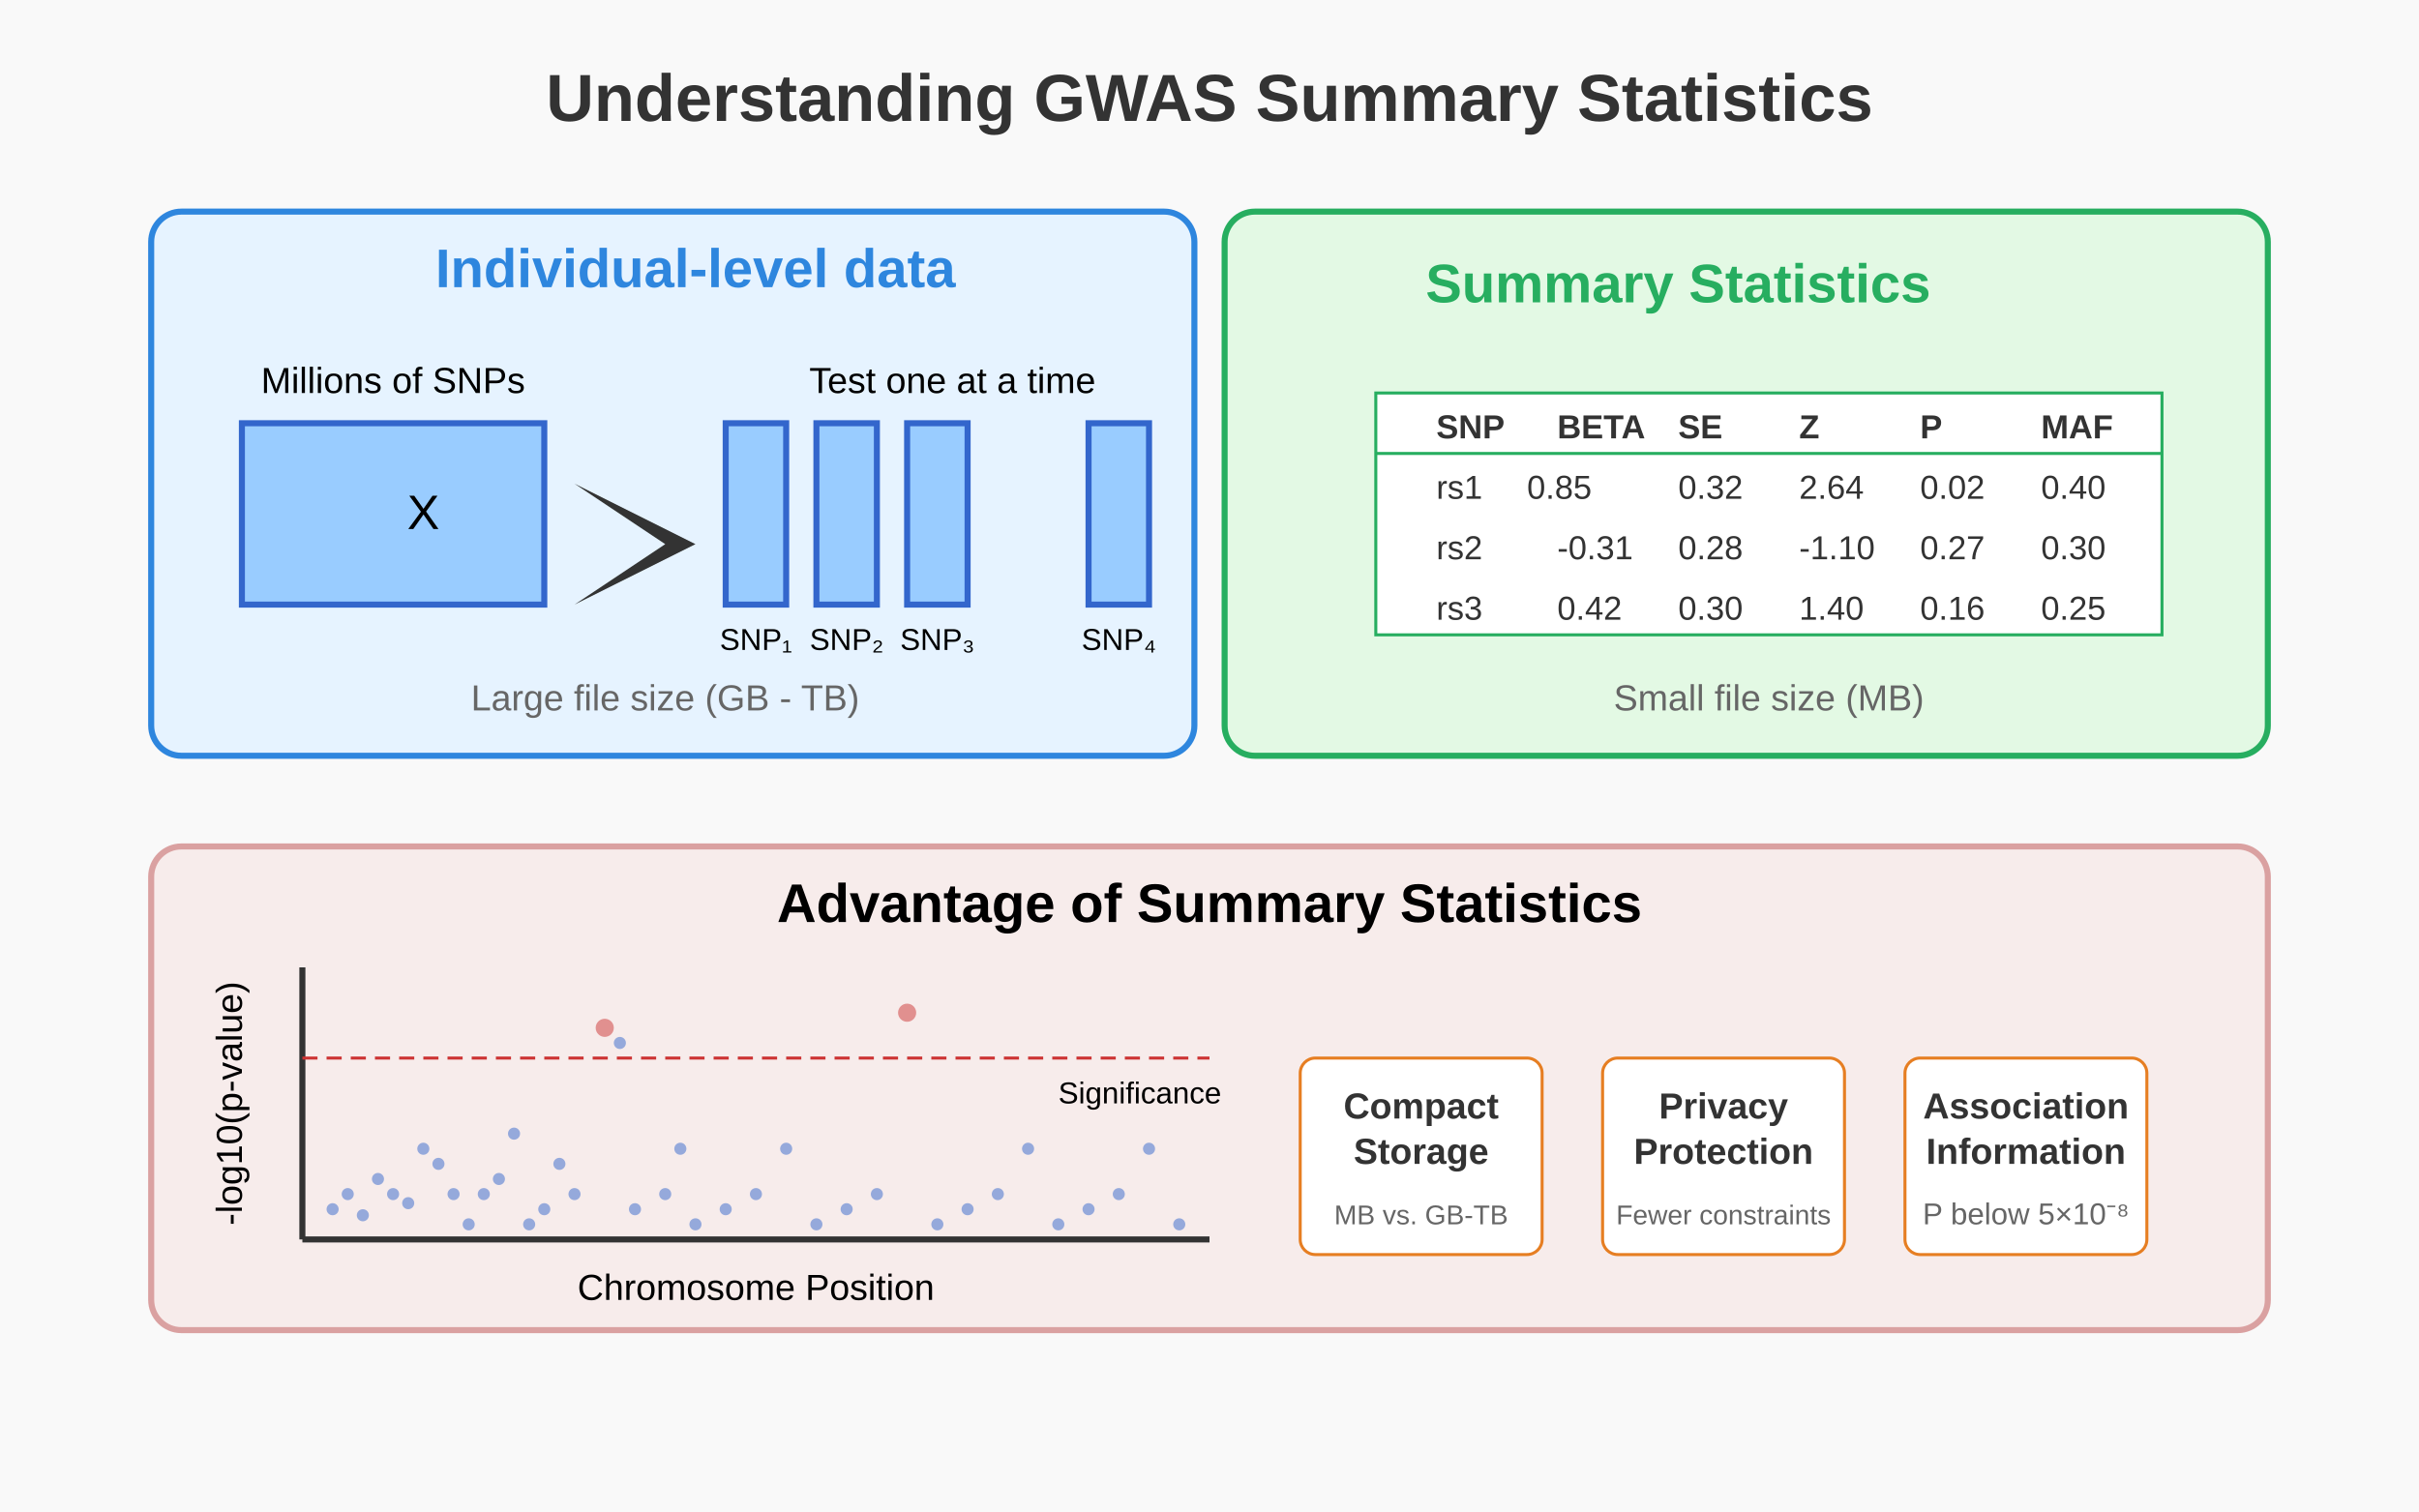
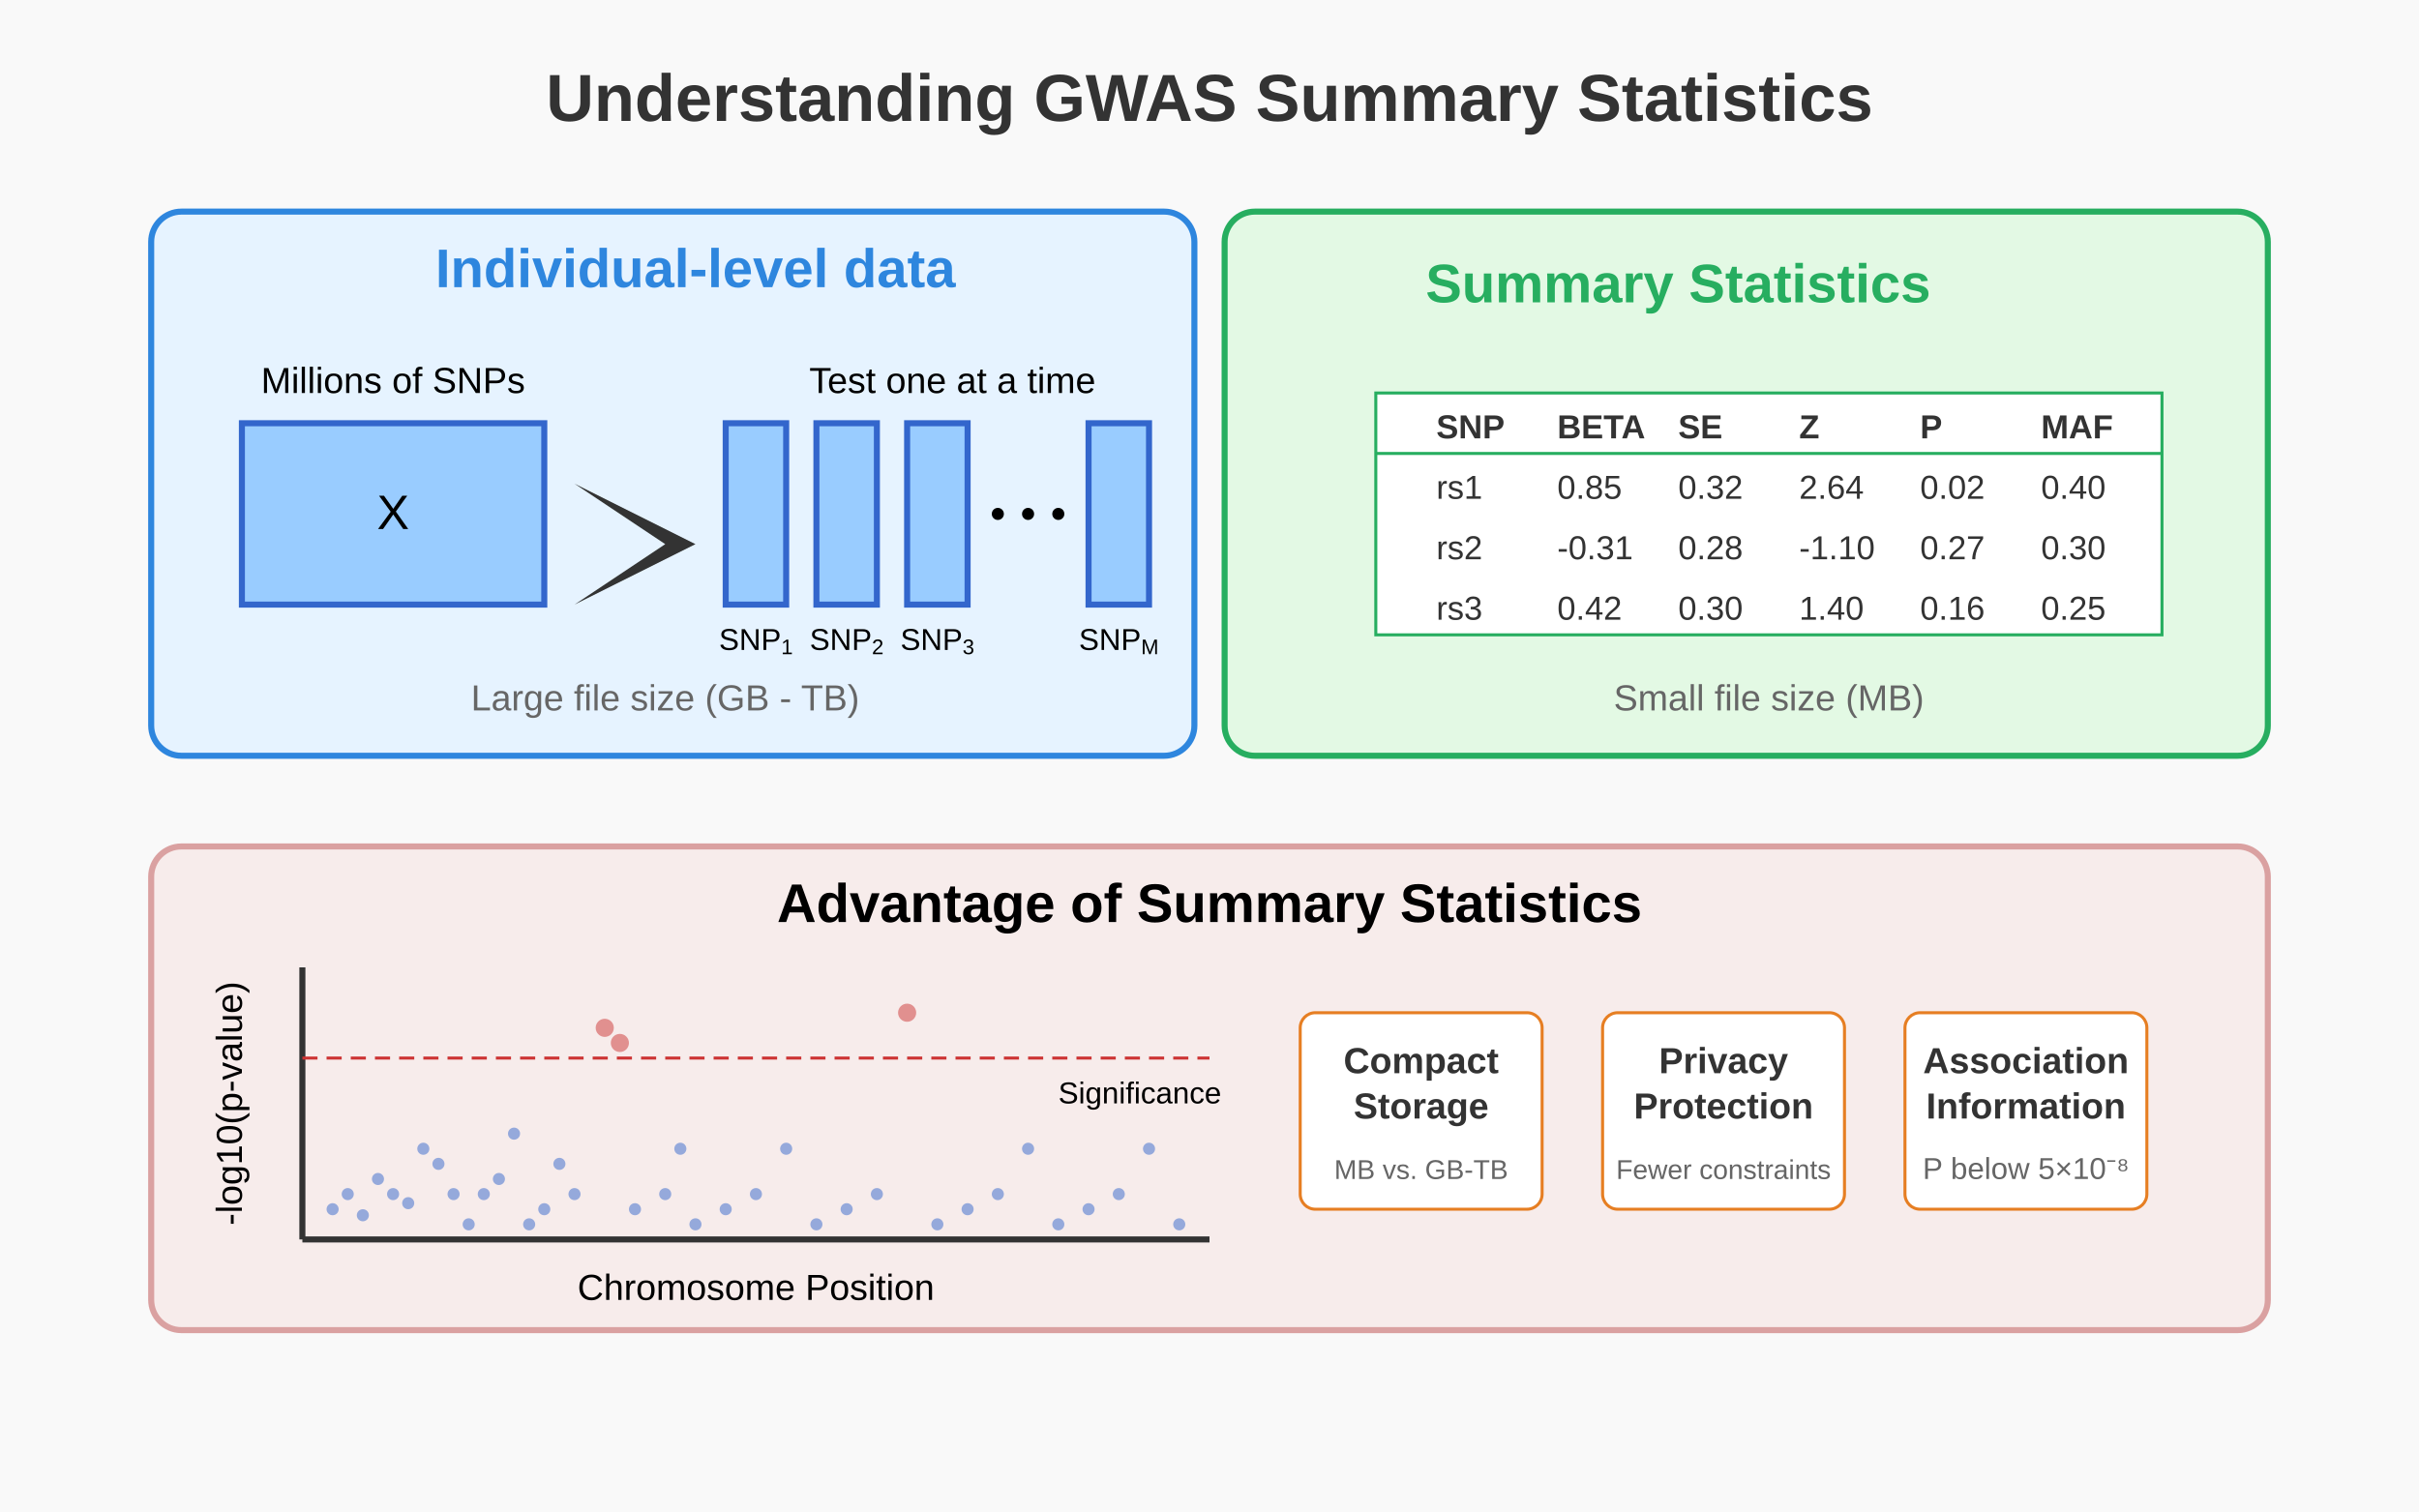
<svg xmlns="http://www.w3.org/2000/svg" viewBox="0 0 800 500">
  <rect width="1200" height="1200" fill="#f9f9f9" />
  <text x="400" y="40" font-family="Arial, sans-serif" font-size="22" font-weight="bold" text-anchor="middle" fill="#333">Understanding GWAS Summary Statistics</text>
  <rect x="50" y="70" width="345" height="180" fill="#e6f3ff" stroke="#2e86de" stroke-width="2" rx="10" ry="10" />
  <text x="230" y="95" font-family="Arial, sans-serif" font-size="18" font-weight="bold" text-anchor="middle" fill="#2e86de">Individual-level data</text>
  <g transform="translate(80, 140)">
    <rect x="0" y="0" width="100" height="60" fill="#99CCFF" stroke="#3366CC" stroke-width="2" />
    <text x="50" y="-10" font-family="Arial" font-size="12" text-anchor="middle">Millions of SNPs</text>
-     <text x="60" y="35" font-family="Arial" font-size="16" text-anchor="middle">X</text>
+     <text x="50" y="35" font-family="Arial" font-size="16" text-anchor="middle">X</text>
    <path d="M110,40 L140,40 L110,20 L150,40 L110,60 L140,40" fill="#333" />
    <g transform="translate(160, 0)">
      <rect x="0" y="0" width="20" height="60" fill="#99CCFF" stroke="#3366CC" stroke-width="2" />
      <rect x="30" y="0" width="20" height="60" fill="#99CCFF" stroke="#3366CC" stroke-width="2" />
      <rect x="60" y="0" width="20" height="60" fill="#99CCFF" stroke="#3366CC" stroke-width="2" />
      <rect x="120" y="0" width="20" height="60" fill="#99CCFF" stroke="#3366CC" stroke-width="2" />
-       <text x="10" y="75" font-family="Arial" font-size="10" text-anchor="middle">SNP₁</text>
-       <text x="40" y="75" font-family="Arial" font-size="10" text-anchor="middle">SNP₂</text>
-       <text x="70" y="75" font-family="Arial" font-size="10" text-anchor="middle">SNP₃</text>
-       <text x="130" y="75" font-family="Arial" font-size="10" text-anchor="middle">SNP₄</text>
+       <text x="10" y="75" font-family="Arial" font-size="10" text-anchor="middle">SNP<tspan baseline-shift="sub" font-size="7">1</tspan>
+       </text>
+       <text x="40" y="75" font-family="Arial" font-size="10" text-anchor="middle">SNP<tspan baseline-shift="sub" font-size="7">2</tspan>
+       </text>
+       <text x="70" y="75" font-family="Arial" font-size="10" text-anchor="middle">SNP<tspan baseline-shift="sub" font-size="7">3</tspan>
+       </text>
+       <circle cx="100" cy="30" r="2" fill="black" />
+       <circle cx="90" cy="30" r="2" fill="black" />
+       <circle cx="110" cy="30" r="2" fill="black" />
+       <text x="130" y="75" font-family="Arial" font-size="10" text-anchor="middle">SNP<tspan baseline-shift="sub" font-size="7">M</tspan>
+       </text>
      <text x="75" y="-10" font-family="Arial" font-size="12" text-anchor="middle">Test one at a time</text>
    </g>
  </g>
  <text x="220" y="235" font-family="Arial, sans-serif" font-size="12" fill="#666" text-anchor="middle">Large file size (GB - TB)</text>
  <g transform="translate(-45, -140)">
    <rect x="450" y="210" width="345" height="180" fill="#e3f9e4" stroke="#27ae60" stroke-width="2" rx="10" ry="10" />
    <text x="600" y="240" font-family="Arial, sans-serif" font-size="18" font-weight="bold" text-anchor="middle" fill="#27ae60">Summary Statistics</text>
    <rect x="500" y="270" width="260" height="80" fill="#ffffff" stroke="#27ae60" stroke-width="1" />
    <line x1="500" y1="290" x2="760" y2="290" stroke="#27ae60" stroke-width="1" />
    <text x="520" y="285" font-family="Arial, sans-serif" font-size="11" font-weight="bold" fill="#333">SNP</text>
    <text x="560" y="285" font-family="Arial, sans-serif" font-size="11" font-weight="bold" fill="#333">BETA</text>
    <text x="600" y="285" font-family="Arial, sans-serif" font-size="11" font-weight="bold" fill="#333">SE</text>
    <text x="640" y="285" font-family="Arial, sans-serif" font-size="11" font-weight="bold" fill="#333">Z</text>
    <text x="680" y="285" font-family="Arial, sans-serif" font-size="11" font-weight="bold" fill="#333">P</text>
    <text x="720" y="285" font-family="Arial, sans-serif" font-size="11" font-weight="bold" fill="#333">MAF</text>
    <text x="520" y="305" font-family="Arial, sans-serif" font-size="11" fill="#333">rs1</text>
-     <text x="550" y="305" font-family="Arial, sans-serif" font-size="11" fill="#333">0.85</text>
+     <text x="560" y="305" font-family="Arial, sans-serif" font-size="11" fill="#333">0.85</text>
    <text x="600" y="305" font-family="Arial, sans-serif" font-size="11" fill="#333">0.32</text>
    <text x="640" y="305" font-family="Arial, sans-serif" font-size="11" fill="#333">2.64</text>
    <text x="680" y="305" font-family="Arial, sans-serif" font-size="11" fill="#333">0.02</text>
    <text x="720" y="305" font-family="Arial, sans-serif" font-size="11" fill="#333">0.40</text>
    <text x="520" y="325" font-family="Arial, sans-serif" font-size="11" fill="#333">rs2</text>
    <text x="560" y="325" font-family="Arial, sans-serif" font-size="11" fill="#333">-0.31</text>
    <text x="600" y="325" font-family="Arial, sans-serif" font-size="11" fill="#333">0.28</text>
    <text x="640" y="325" font-family="Arial, sans-serif" font-size="11" fill="#333">-1.10</text>
    <text x="680" y="325" font-family="Arial, sans-serif" font-size="11" fill="#333">0.27</text>
    <text x="720" y="325" font-family="Arial, sans-serif" font-size="11" fill="#333">0.30</text>
    <text x="520" y="345" font-family="Arial, sans-serif" font-size="11" fill="#333">rs3</text>
    <text x="560" y="345" font-family="Arial, sans-serif" font-size="11" fill="#333">0.42</text>
    <text x="600" y="345" font-family="Arial, sans-serif" font-size="11" fill="#333">0.30</text>
    <text x="640" y="345" font-family="Arial, sans-serif" font-size="11" fill="#333">1.40</text>
    <text x="680" y="345" font-family="Arial, sans-serif" font-size="11" fill="#333">0.16</text>
    <text x="720" y="345" font-family="Arial, sans-serif" font-size="11" fill="#333">0.25</text>
    <text x="630" y="375" font-family="Arial, sans-serif" font-size="12" fill="#666" text-anchor="middle">Small file size (MB)</text>
  </g>
  <rect x="50" y="280" width="700" height="160" fill="#f7eceb" stroke="#daa1a1" stroke-width="2" rx="10" ry="10" />
  <text x="400" y="305" font-family="Arial" font-size="18" text-anchor="middle" font-weight="bold">Advantage of Summary Statistics</text>
  <g transform="translate(100, 320)">
    <line x1="0" y1="90" x2="300" y2="90" stroke="#333" stroke-width="2" />
    <text x="150" y="110" font-family="Arial" font-size="12" text-anchor="middle">Chromosome Position</text>
    <line x1="0" y1="90" x2="0" y2="0" stroke="#333" stroke-width="2" />
    <text x="-20" y="45" font-family="Arial" font-size="12" text-anchor="middle" transform="rotate(-90, -20, 45)">-log10(p-value)</text>
    <line x1="0" y1="30" x2="300" y2="30" stroke="#CC3333" stroke-width="1" stroke-dasharray="5,3" />
    <text x="250" y="45" font-family="Arial" font-size="10" text-anchor="start">Significance</text>
    <g fill="#3366CC" opacity="0.5">
      <circle cx="10" cy="80" r="2" />
      <circle cx="15" cy="75" r="2" />
      <circle cx="20" cy="82" r="2" />
      <circle cx="25" cy="70" r="2" />
      <circle cx="30" cy="75" r="2" />
      <circle cx="35" cy="78" r="2" />
      <circle cx="40" cy="60" r="2" />
      <circle cx="45" cy="65" r="2" />
      <circle cx="50" cy="75" r="2" />
      <circle cx="55" cy="85" r="2" />
      <circle cx="60" cy="75" r="2" />
      <circle cx="65" cy="70" r="2" />
      <circle cx="70" cy="55" r="2" />
      <circle cx="75" cy="85" r="2" />
      <circle cx="80" cy="80" r="2" />
      <circle cx="85" cy="65" r="2" />
      <circle cx="90" cy="75" r="2" />
      <circle cx="100" cy="20" r="3" fill="#CC3333" />
-       <circle cx="105" cy="25" r="2" />
+       <circle cx="105" cy="25" r="3" fill="#CC3333" />
      <circle cx="110" cy="80" r="2" />
      <circle cx="120" cy="75" r="2" />
      <circle cx="125" cy="60" r="2" />
      <circle cx="130" cy="85" r="2" />
      <circle cx="140" cy="80" r="2" />
      <circle cx="150" cy="75" r="2" />
      <circle cx="160" cy="60" r="2" />
      <circle cx="170" cy="85" r="2" />
      <circle cx="180" cy="80" r="2" />
      <circle cx="190" cy="75" r="2" />
      <circle cx="200" cy="15" r="3" fill="#CC3333" />
      <circle cx="210" cy="85" r="2" />
      <circle cx="220" cy="80" r="2" />
      <circle cx="230" cy="75" r="2" />
      <circle cx="240" cy="60" r="2" />
      <circle cx="250" cy="85" r="2" />
      <circle cx="260" cy="80" r="2" />
      <circle cx="270" cy="75" r="2" />
      <circle cx="280" cy="60" r="2" />
      <circle cx="290" cy="85" r="2" />
    </g>
-     <g transform="translate(330, 30)">
+     <g transform="translate(330, 15)">
      <rect width="80" height="65" fill="#ffffff" stroke="#e67e22" stroke-width="1" rx="5" ry="5" />
      <text x="40" y="20" font-family="Arial, sans-serif" font-size="12" font-weight="bold" text-anchor="middle" fill="#333">Compact</text>
      <text x="40" y="35" font-family="Arial, sans-serif" font-size="12" font-weight="bold" text-anchor="middle" fill="#333">Storage</text>
      <text x="40" y="55" font-family="Arial, sans-serif" font-size="9" text-anchor="middle" fill="#666">MB vs. GB-TB</text>
    </g>
-     <g transform="translate(430, 30)">
+     <g transform="translate(430, 15)">
      <rect width="80" height="65" fill="#ffffff" stroke="#e67e22" stroke-width="1" rx="5" ry="5" />
      <text x="40" y="20" font-family="Arial, sans-serif" font-size="12" font-weight="bold" text-anchor="middle" fill="#333">Privacy</text>
      <text x="40" y="35" font-family="Arial, sans-serif" font-size="12" font-weight="bold" text-anchor="middle" fill="#333">Protection</text>
      <text x="40" y="55" font-family="Arial, sans-serif" font-size="9" text-anchor="middle" fill="#666">Fewer constraints</text>
    </g>
-     <g transform="translate(530, 30)">
+     <g transform="translate(530, 15)">
      <rect width="80" height="65" fill="#ffffff" stroke="#e67e22" stroke-width="1" rx="5" ry="5" />
      <text x="40" y="20" font-family="Arial, sans-serif" font-size="12" font-weight="bold" text-anchor="middle" fill="#333">Association</text>
      <text x="40" y="35" font-family="Arial, sans-serif" font-size="12" font-weight="bold" text-anchor="middle" fill="#333">Information</text>
      <text x="40" y="55" font-family="Arial, sans-serif" font-size="10" text-anchor="middle" fill="#666">P below 5×10⁻⁸</text>
    </g>
  </g>
</svg>
